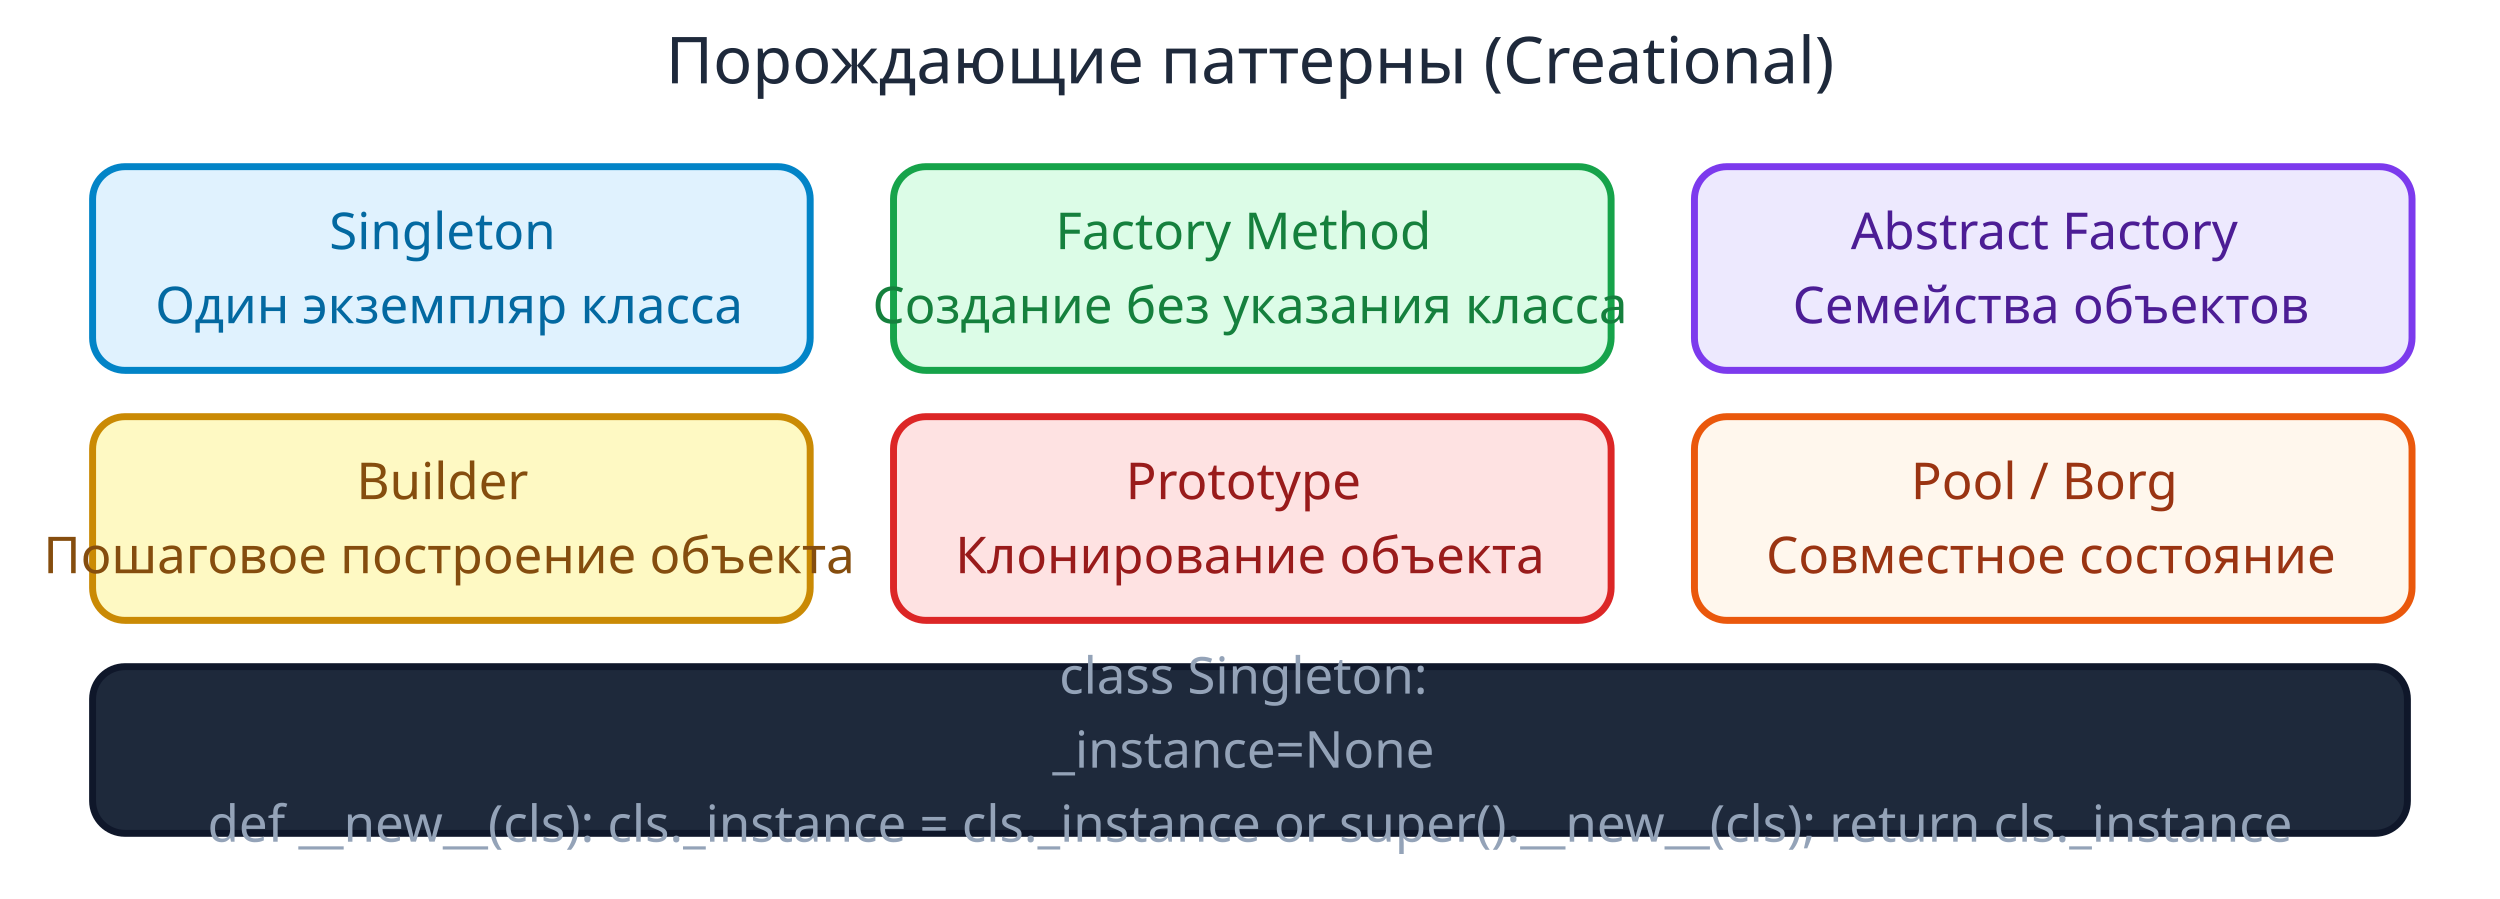
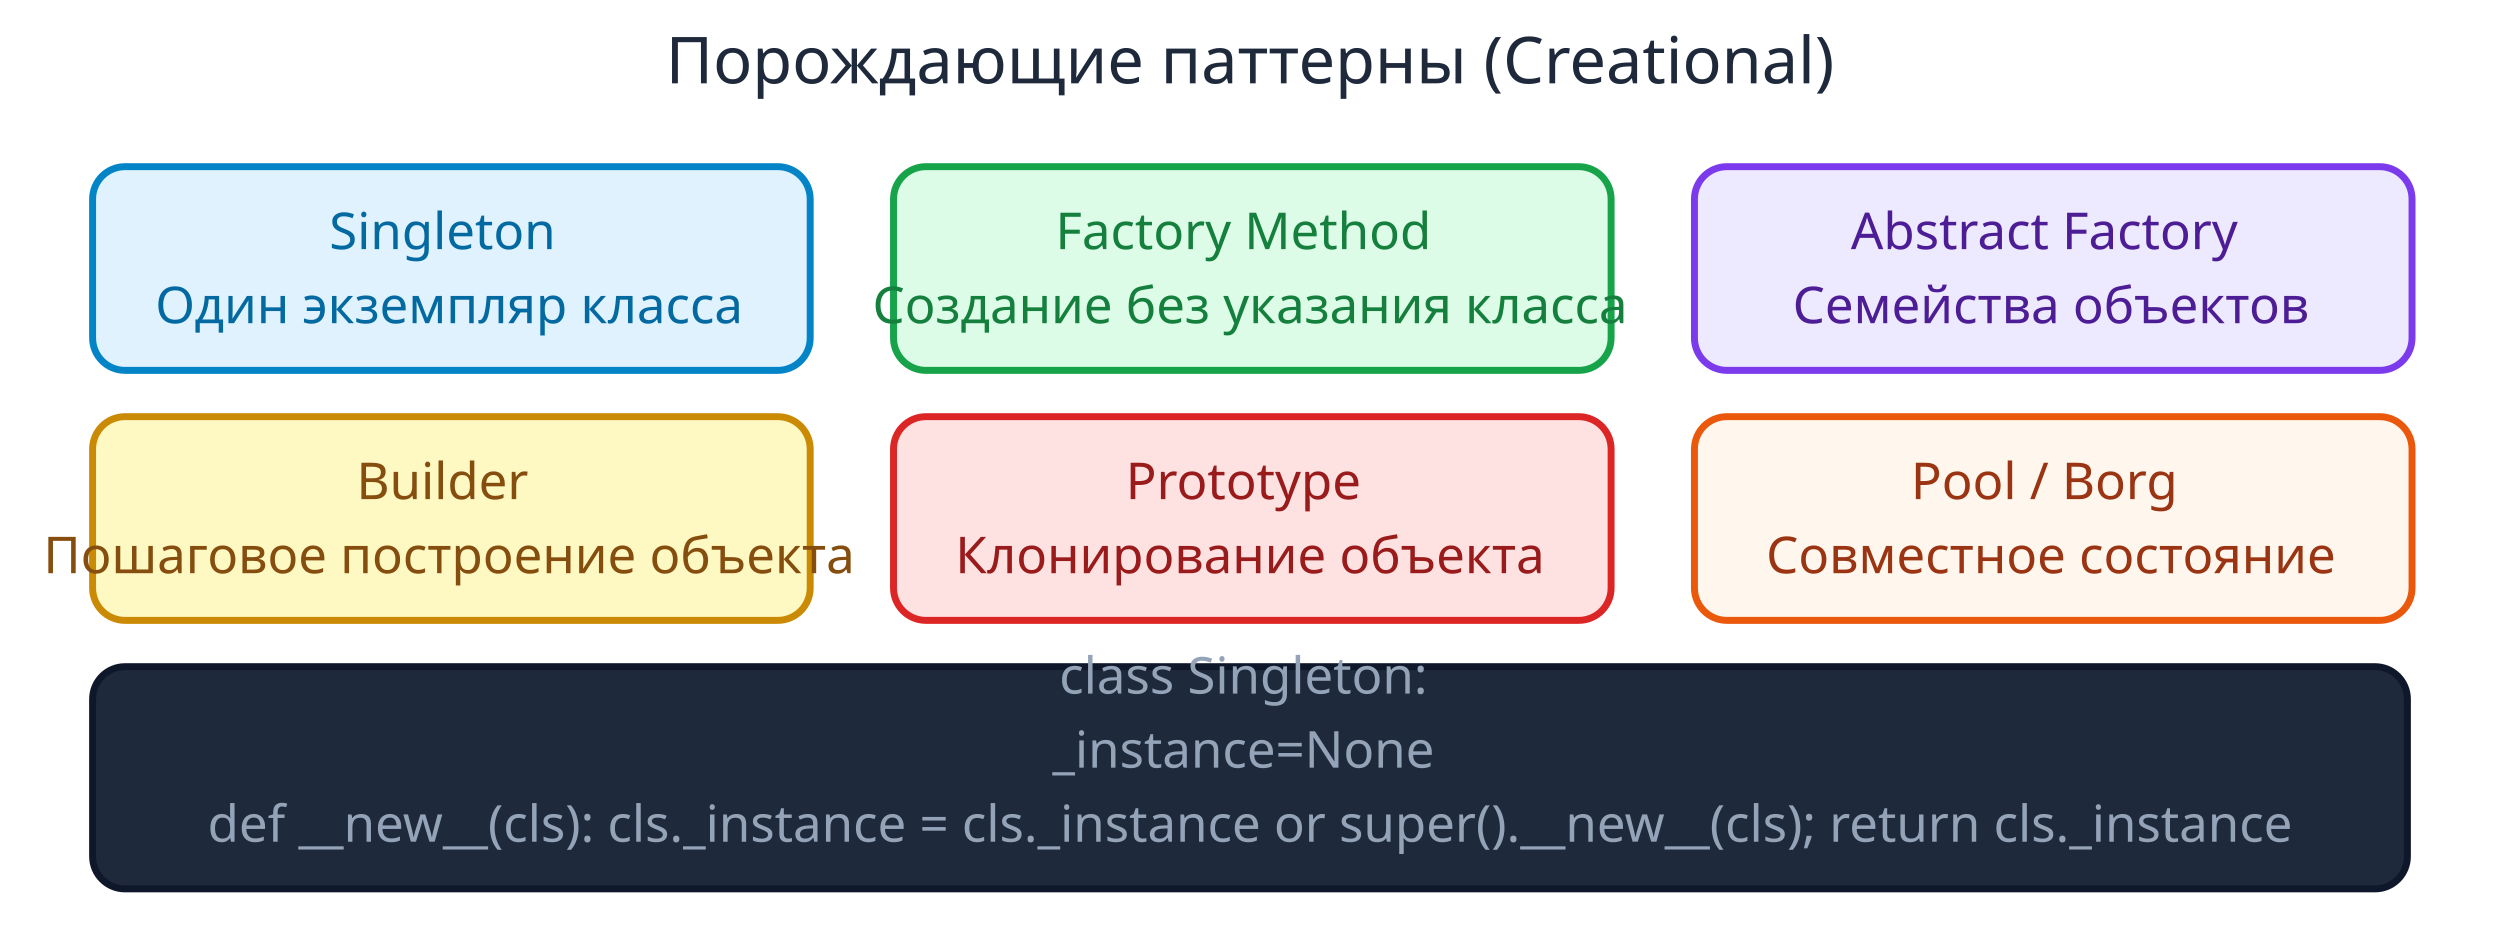
- <svg xmlns="http://www.w3.org/2000/svg" viewBox="0 0 540 194" style="max-width:100%;height:auto;display:block;margin:0 auto;font-family:sans-serif">
+ <svg xmlns="http://www.w3.org/2000/svg" viewBox="0 0 540 202" style="max-width:100%;height:auto;display:block;margin:0 auto;font-family:sans-serif">
  <defs>
    <marker id="ah" markerWidth="8" markerHeight="8" refX="6" refY="3" orient="auto">
      <path d="M0,0 L0,6 L8,3 z" fill="#64748b" />
    </marker>
    <marker id="ag" markerWidth="8" markerHeight="8" refX="6" refY="3" orient="auto">
      <path d="M0,0 L0,6 L8,3 z" fill="#059669" />
    </marker>
    <marker id="ar" markerWidth="8" markerHeight="8" refX="6" refY="3" orient="auto">
      <path d="M0,0 L0,6 L8,3 z" fill="#dc2626" />
    </marker>
  </defs>
  <text x="270" y="18" text-anchor="middle" font-size="14" fill="#1e293b">Порождающие паттерны (Creational)</text>
  <rect x="20" y="36" width="155" height="44" rx="7" fill="#e0f2fe" stroke="#0284c7" stroke-width="1.5" />
  <text x="97" y="50" text-anchor="middle" font-size="11" fill="#0369a1" dominant-baseline="middle">
    <tspan x="97" dy="0">Singleton</tspan>
    <tspan x="97" dy="16">Один экземпляр класса</tspan>
  </text>
  <rect x="193" y="36" width="155" height="44" rx="7" fill="#dcfce7" stroke="#16a34a" stroke-width="1.5" />
  <text x="270" y="50" text-anchor="middle" font-size="11" fill="#15803d" dominant-baseline="middle">
    <tspan x="270" dy="0">Factory Method</tspan>
    <tspan x="270" dy="16">Создание без указания класса</tspan>
  </text>
  <rect x="366" y="36" width="155" height="44" rx="7" fill="#ede9fe" stroke="#7c3aed" stroke-width="1.5" />
  <text x="443" y="50" text-anchor="middle" font-size="11" fill="#4c1d95" dominant-baseline="middle">
    <tspan x="443" dy="0">Abstract Factory</tspan>
    <tspan x="443" dy="16">Семейства объектов</tspan>
  </text>
  <rect x="20" y="90" width="155" height="44" rx="7" fill="#fef9c3" stroke="#ca8a04" stroke-width="1.5" />
  <text x="97" y="104" text-anchor="middle" font-size="11" fill="#854d0e" dominant-baseline="middle">
    <tspan x="97" dy="0">Builder</tspan>
    <tspan x="97" dy="16">Пошаговое построение объекта</tspan>
  </text>
  <rect x="193" y="90" width="155" height="44" rx="7" fill="#fee2e2" stroke="#dc2626" stroke-width="1.5" />
  <text x="270" y="104" text-anchor="middle" font-size="11" fill="#991b1b" dominant-baseline="middle">
    <tspan x="270" dy="0">Prototype</tspan>
    <tspan x="270" dy="16">Клонирование объекта</tspan>
  </text>
  <rect x="366" y="90" width="155" height="44" rx="7" fill="#fff7ed" stroke="#ea580c" stroke-width="1.5" />
  <text x="443" y="104" text-anchor="middle" font-size="11" fill="#9a3412" dominant-baseline="middle">
    <tspan x="443" dy="0">Pool / Borg</tspan>
    <tspan x="443" dy="16">Совместное состояние</tspan>
  </text>
-   <rect x="20" y="144" width="500" height="36" rx="7" fill="#1e293b" stroke="#0f172a" stroke-width="1.5" />
+   <rect x="20" y="144" width="500" height="48" rx="7" fill="#1e293b" stroke="#0f172a" stroke-width="1.5" />
  <text x="270" y="146" text-anchor="middle" font-size="11" fill="#94a3b8" dominant-baseline="middle">
    <tspan x="270" dy="0">class Singleton:</tspan>
    <tspan x="270" dy="16">    _instance=None</tspan>
    <tspan x="270" dy="16">    def __new__(cls): cls._instance = cls._instance or super().__new__(cls); return cls._instance</tspan>
  </text>
</svg>
